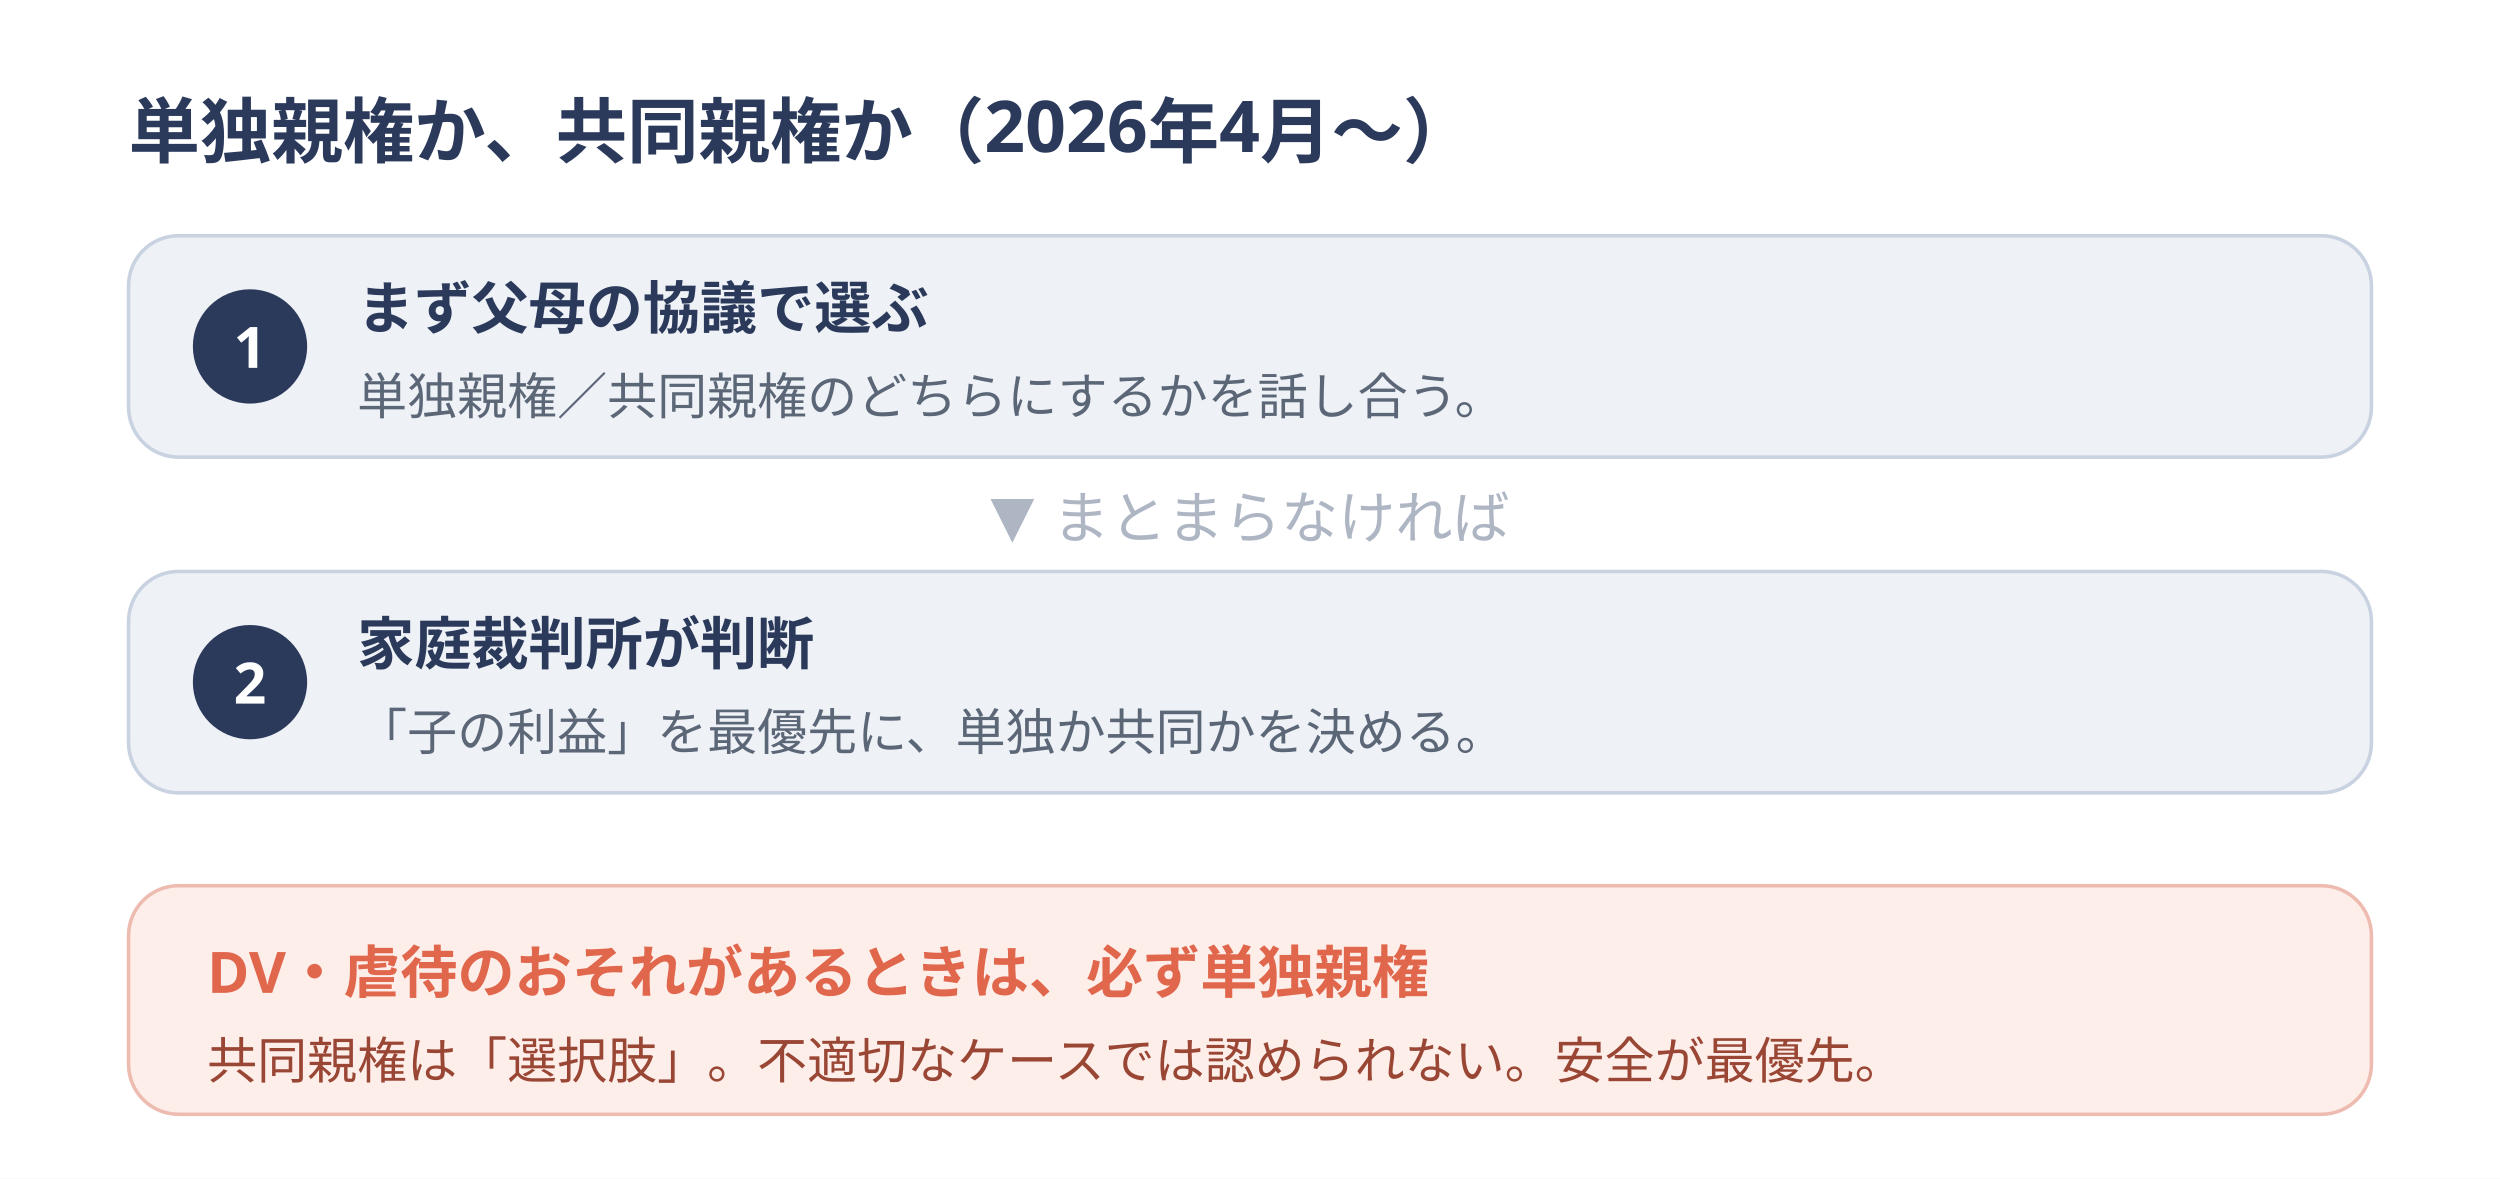
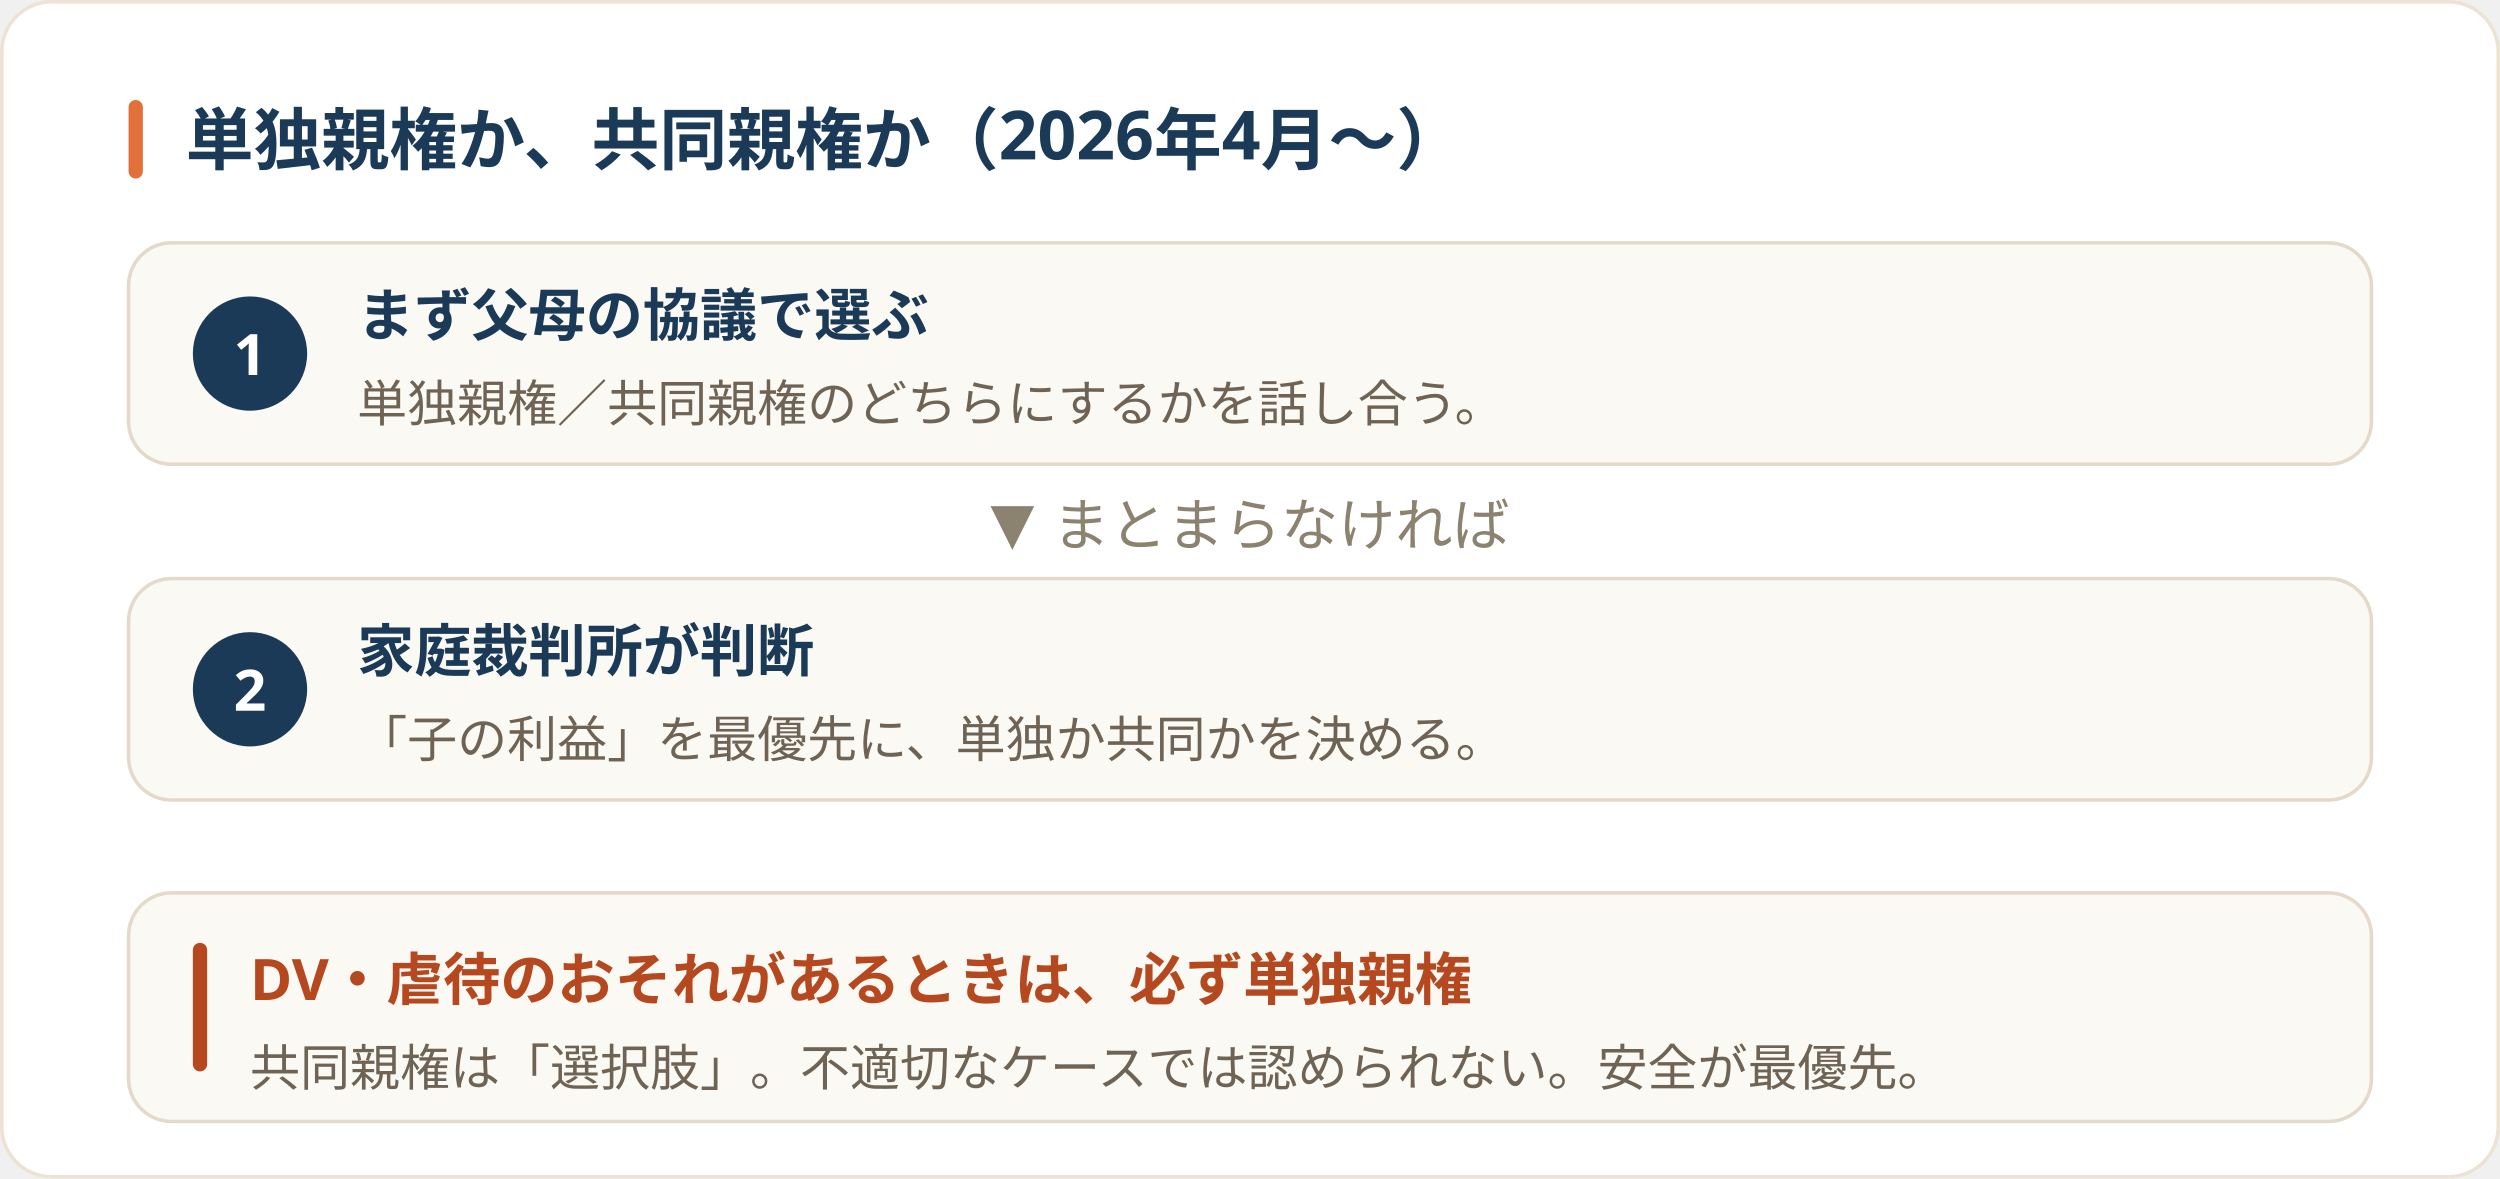
- <svg xmlns="http://www.w3.org/2000/svg" viewBox="0 0 700 330" role="img" aria-labelledby="t" font-family="'Noto Sans JP','Hiragino Kaku Gothic ProN',sans-serif">
-   <rect width="700" height="330" fill="#ffffff" />
-   <text x="36" y="44" font-size="20" font-weight="700" fill="#2b3a5b">単独親権か、共同親権か（2026年4月〜）</text>
-   <rect x="36" y="66" width="628" height="62" rx="14" fill="#eef1f6" stroke="#c9d2e0" />
-   <circle cx="70" cy="97" r="16" fill="#2b3a5b" />
-   <text x="70" y="103" font-size="16" font-weight="700" fill="#ffffff" text-anchor="middle">1</text>
-   <text x="100" y="92" font-size="16" font-weight="700" fill="#2b3a5b">まず父母の協議で選ぶ</text>
-   <text x="100" y="116" font-size="14" fill="#5b6677">単独親権／共同親権のどちらにするかを話し合う。</text>
-   <text x="350" y="150" font-size="16" fill="#aeb6c4" text-anchor="middle">▼ まとまらなければ</text>
-   <rect x="36" y="160" width="628" height="62" rx="14" fill="#eef1f6" stroke="#c9d2e0" />
-   <circle cx="70" cy="191" r="16" fill="#2b3a5b" />
-   <text x="70" y="197" font-size="16" font-weight="700" fill="#ffffff" text-anchor="middle">2</text>
-   <text x="100" y="186" font-size="16" font-weight="700" fill="#2b3a5b">家庭裁判所が判断</text>
-   <text x="100" y="210" font-size="14" fill="#5b6677">「子の利益」を最優先に、単独か共同かを決める。</text>
-   <rect x="36" y="248" width="628" height="64" rx="14" fill="#fdeeea" stroke="#eebbb0" />
-   <text x="58" y="278" font-size="16" font-weight="700" fill="#e0664c">DV・虐待のおそれがあるときは、必ず単独親権</text>
-   <text x="58" y="302" font-size="14" fill="#9a4634">共同親権は「選択肢」。不適切なケースでは認められない。安全が最優先。</text>
+ <svg xmlns="http://www.w3.org/2000/svg" viewBox="0 0 700 330" role="img" aria-labelledby="t" font-family="'Zen Kaku Gothic New','Noto Sans JP','Hiragino Kaku Gothic ProN',sans-serif">
+   <rect x="0.5" y="0.5" width="699" height="329" rx="14" fill="#FFFFFF" stroke="#ECE3D5" />
+   <rect x="36" y="28" width="4" height="22" rx="2" fill="#E2703A" />
+   <text x="52" y="46" font-size="19" font-weight="800" fill="#1B3A57">単独親権か、共同親権か（2026年4月〜）</text>
+   <rect x="36" y="68" width="628" height="62" rx="12" fill="#FBF9F4" stroke="#E4DACB" />
+   <circle cx="70" cy="99" r="16" fill="#1B3A57" />
+   <text x="70" y="105" font-size="16" font-weight="700" fill="#FFFFFF" text-anchor="middle">1</text>
+   <text x="100" y="94" font-size="16" font-weight="700" fill="#1B3A57">まず父母の協議で選ぶ</text>
+   <text x="100" y="118" font-size="14" fill="#6E6354">単独親権／共同親権のどちらにするかを話し合う。</text>
+   <text x="350" y="152" font-size="16" fill="#8C8270" text-anchor="middle">▼ まとまらなければ</text>
+   <rect x="36" y="162" width="628" height="62" rx="12" fill="#FBF9F4" stroke="#E4DACB" />
+   <circle cx="70" cy="193" r="16" fill="#1B3A57" />
+   <text x="70" y="199" font-size="16" font-weight="700" fill="#FFFFFF" text-anchor="middle">2</text>
+   <text x="100" y="188" font-size="16" font-weight="700" fill="#1B3A57">家庭裁判所が判断</text>
+   <text x="100" y="212" font-size="14" fill="#6E6354">「子の利益」を最優先に、単独か共同かを決める。</text>
+   <rect x="36" y="250" width="628" height="64" rx="12" fill="#FBF9F4" stroke="#E4DACB" />
+   <rect x="54" y="264" width="4" height="36" rx="2" fill="#B5481F" />
+   <text x="70" y="280" font-size="16" font-weight="700" fill="#B5481F">DV・虐待のおそれがあるときは、必ず単独親権</text>
+   <text x="70" y="304" font-size="14" fill="#6E6354">共同親権は「選択肢」。不適切なケースでは認められない。安全が最優先。</text>
</svg>
